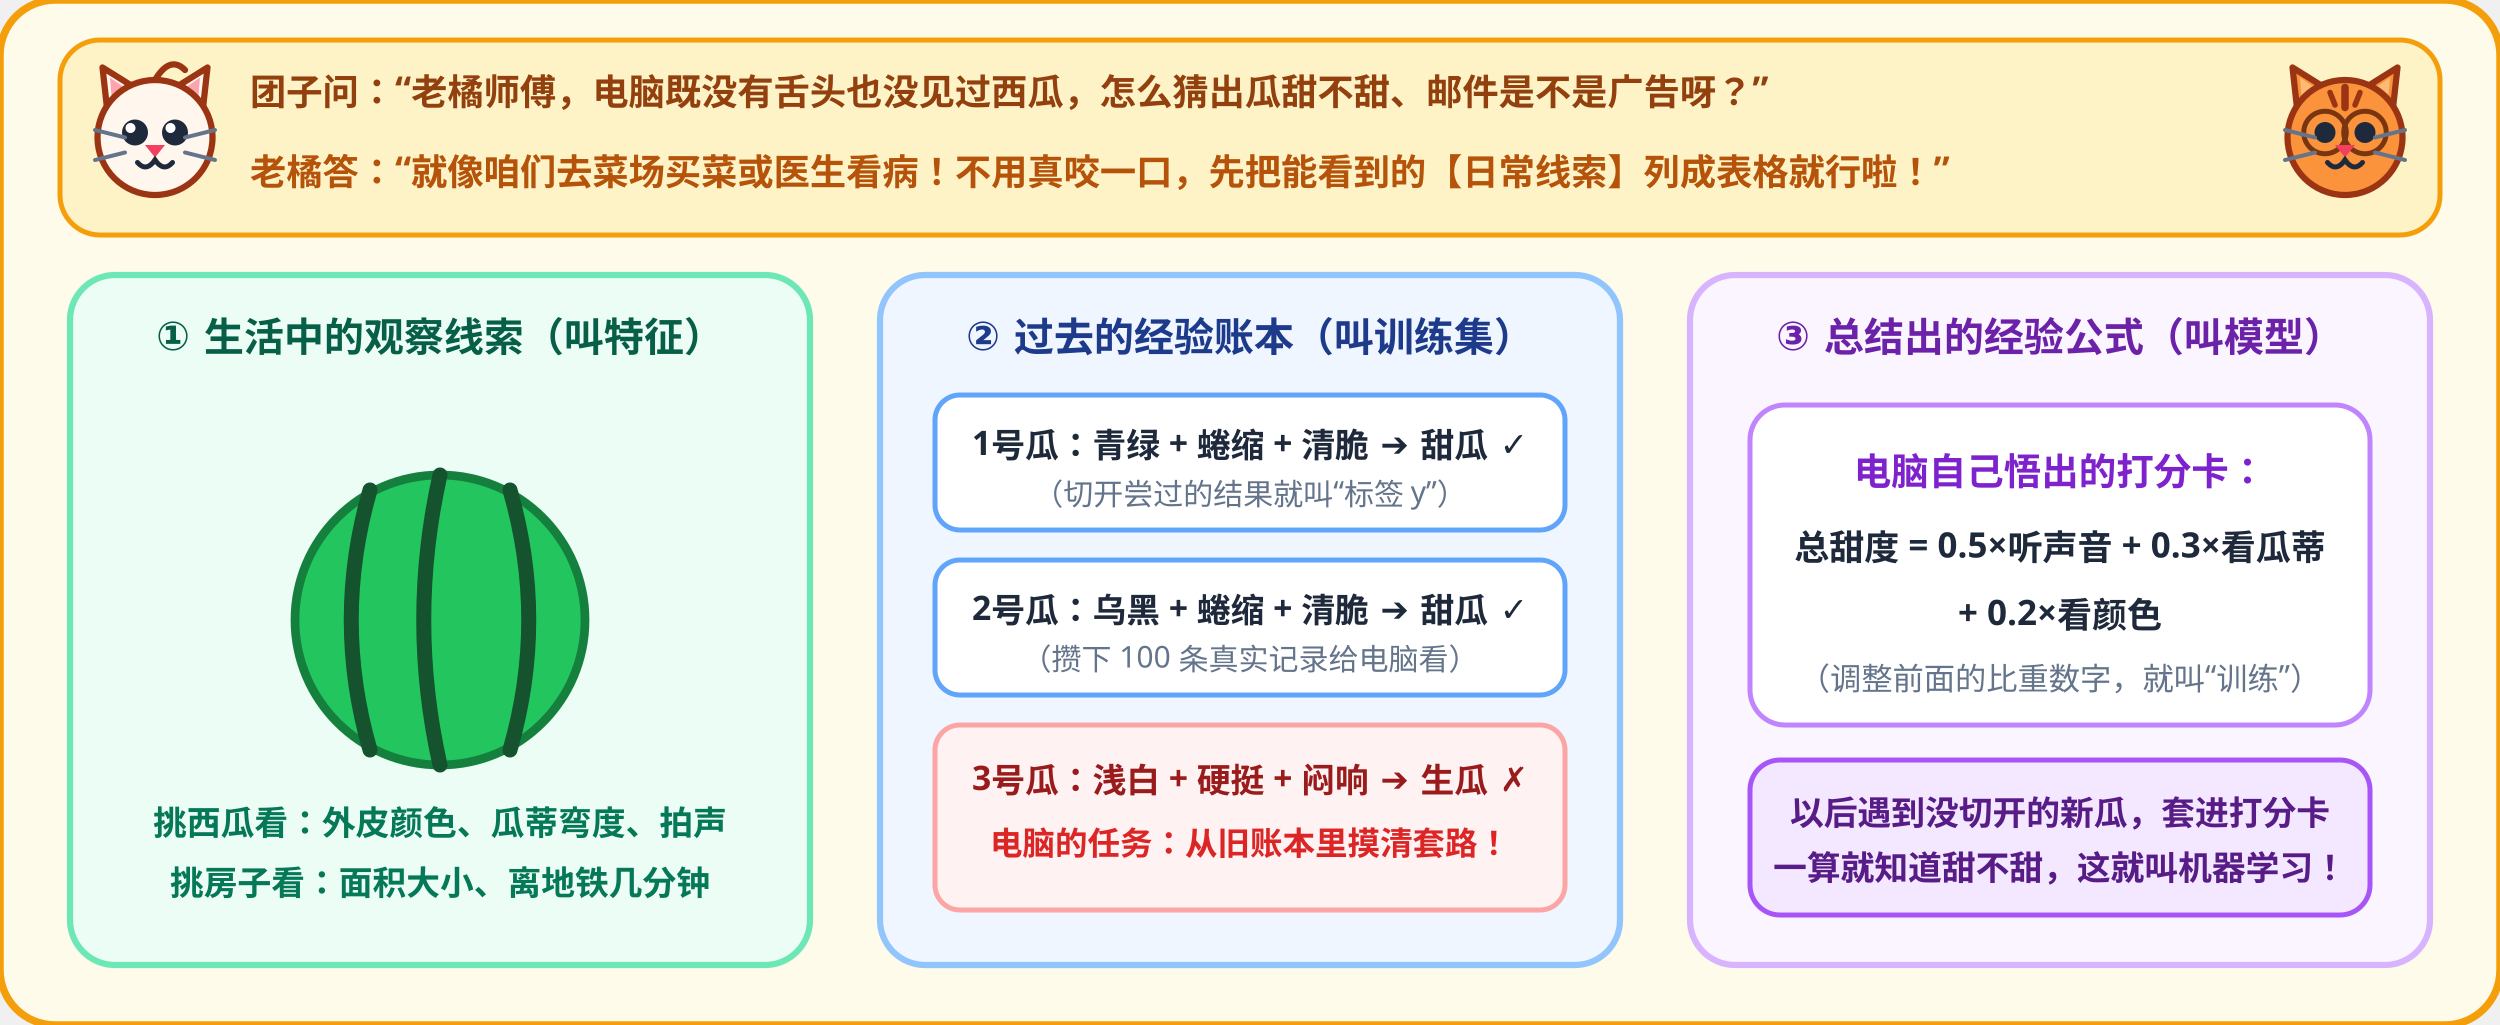
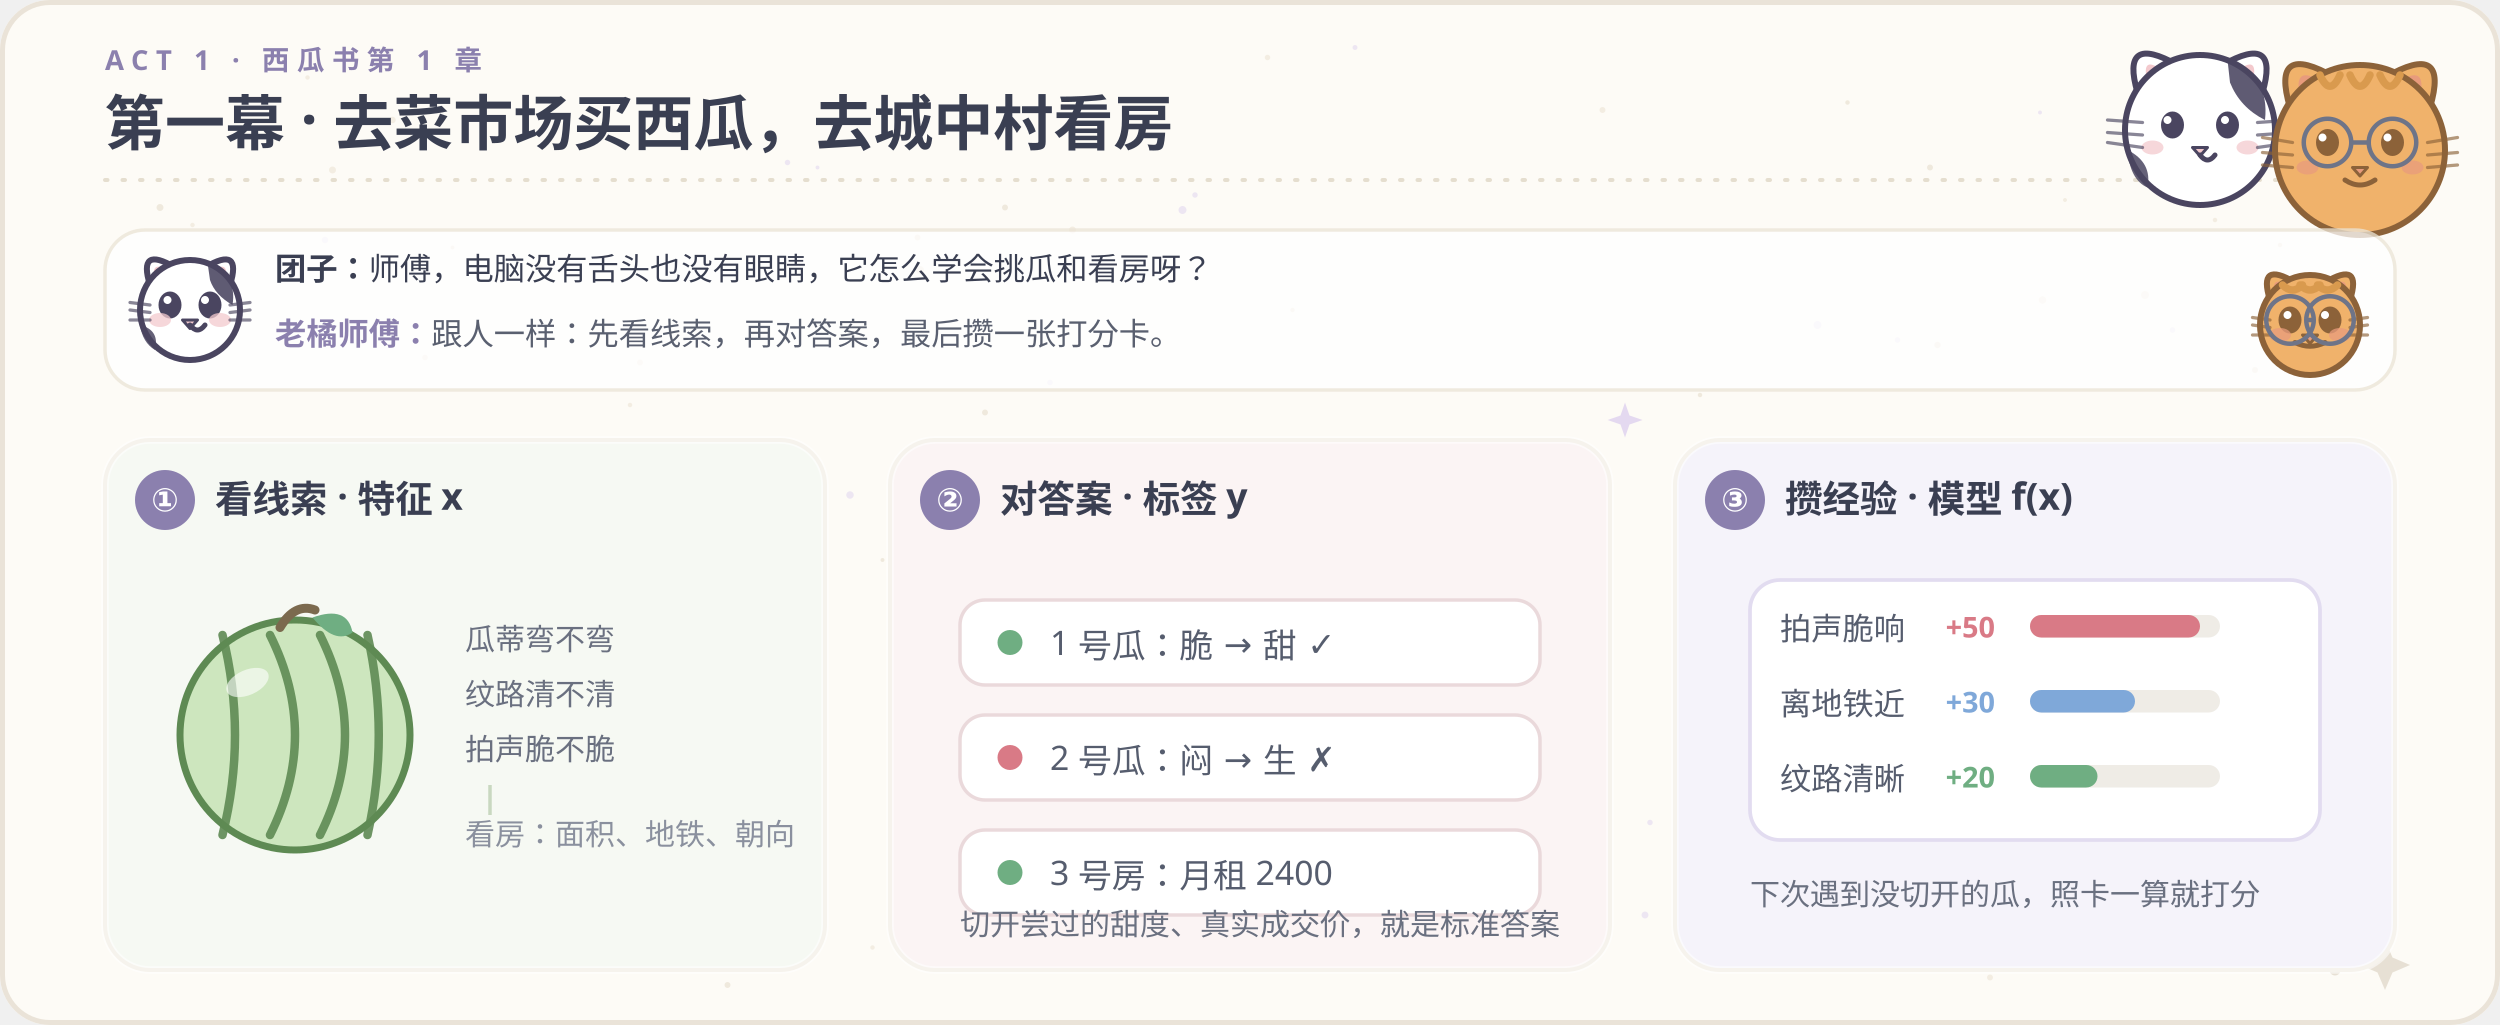
- <svg xmlns="http://www.w3.org/2000/svg" viewBox="0 0 1000 410" width="100%" height="auto" font-family="Microsoft YaHei, PingFang SC, sans-serif">
-   <rect width="1000" height="410" rx="22" fill="#FFFBEB" stroke="#F59E0B" stroke-width="3" />
-   <rect x="24" y="16" width="952" height="78" rx="16" fill="#FEF3C7" stroke="#F59E0B" stroke-width="2" />
-   <polygon points="43,45 41,27 57,37" fill="#FFF7ED" stroke="#9A3412" stroke-width="2.5" stroke-linejoin="round" />
-   <polygon points="81,45 83,27 67,37" fill="#FFF7ED" stroke="#9A3412" stroke-width="2.5" stroke-linejoin="round" />
-   <polygon points="45,43 44,31 54,38" fill="#FDA4AF" />
-   <polygon points="79,43 80,31 70,38" fill="#FDA4AF" />
-   <circle cx="62" cy="55" r="23" fill="#FFF7ED" stroke="#9A3412" stroke-width="2.5" />
-   <circle cx="54" cy="53" r="5.2" fill="#1E293B" />
-   <circle cx="70" cy="53" r="5.2" fill="#1E293B" />
-   <circle cx="52.2" cy="51.2" r="2.0" fill="#FFFFFF" />
-   <circle cx="68.2" cy="51.2" r="2.0" fill="#FFFFFF" />
-   <path d="M 62 32 Q 68 22 74 28" fill="none" stroke="#9A3412" stroke-width="2.5" stroke-linecap="round" />
-   <polygon points="58,58 66,58 62,63" fill="#F43F5E" />
-   <path d="M 55 65 Q 58.5 69 62 64 Q 65.5 69 69 65" fill="none" stroke="#1E293B" stroke-width="2" stroke-linecap="round" />
-   <line x1="50" y1="55" x2="38" y2="52" stroke="#64748B" stroke-width="1.6" stroke-linecap="round" />
-   <line x1="74" y1="55" x2="86" y2="52" stroke="#64748B" stroke-width="1.6" stroke-linecap="round" />
-   <line x1="50" y1="61" x2="38" y2="64" stroke="#64748B" stroke-width="1.6" stroke-linecap="round" />
-   <line x1="74" y1="61" x2="86" y2="64" stroke="#64748B" stroke-width="1.6" stroke-linecap="round" />
-   <text x="100" y="42" font-size="14.5" font-weight="bold" fill="#92400E">团子问：“老橘师傅，电脑既没有舌头也没见过西瓜，怎么猜出瓜甜不甜、邮件是不是广告呀？”</text>
-   <polygon points="919,45 917,27 933,37" fill="#FB923C" stroke="#9A3412" stroke-width="2.5" stroke-linejoin="round" />
-   <polygon points="957,45 959,27 943,37" fill="#FB923C" stroke="#9A3412" stroke-width="2.5" stroke-linejoin="round" />
-   <polygon points="921,43 920,31 930,38" fill="#FDBA74" />
-   <polygon points="955,43 956,31 946,38" fill="#FDBA74" />
-   <circle cx="938" cy="55" r="23" fill="#FB923C" stroke="#9A3412" stroke-width="2.5" />
-   <line x1="938" y1="35" x2="938" y2="43" stroke="#9A3412" stroke-width="3" stroke-linecap="round" />
-   <line x1="932" y1="37" x2="934" y2="42" stroke="#9A3412" stroke-width="2.2" stroke-linecap="round" />
-   <line x1="944" y1="37" x2="942" y2="42" stroke="#9A3412" stroke-width="2.2" stroke-linecap="round" />
-   <circle cx="930" cy="53" r="4.2" fill="#1E293B" />
-   <circle cx="946" cy="53" r="4.2" fill="#1E293B" />
-   <circle cx="930" cy="53" r="8.5" fill="none" stroke="#78350F" stroke-width="2" />
-   <circle cx="946" cy="53" r="8.5" fill="none" stroke="#78350F" stroke-width="2" />
-   <line x1="938.5" y1="53" x2="937.5" y2="53" stroke="#78350F" stroke-width="2" />
-   <polygon points="934,58 942,58 938,63" fill="#F43F5E" />
-   <path d="M 931 65 Q 934.5 69 938 64 Q 941.5 69 945 65" fill="none" stroke="#1E293B" stroke-width="2" stroke-linecap="round" />
-   <line x1="926" y1="55" x2="914" y2="52" stroke="#64748B" stroke-width="1.6" stroke-linecap="round" />
-   <line x1="950" y1="55" x2="962" y2="52" stroke="#64748B" stroke-width="1.6" stroke-linecap="round" />
-   <line x1="926" y1="61" x2="914" y2="64" stroke="#64748B" stroke-width="1.6" stroke-linecap="round" />
-   <line x1="950" y1="61" x2="962" y2="64" stroke="#64748B" stroke-width="1.6" stroke-linecap="round" />
-   <text x="100" y="74" font-size="14.5" font-weight="bold" fill="#B45309">老橘答：“就像咱们去菜场买菜或医生看病！不用真咬一口，先把能看到的【日常线索】列成表格就行啦！”</text>
-   <g transform="translate(28, 110)">
-     <rect width="296" height="276" rx="18" fill="#ECFDF5" stroke="#6EE7B7" stroke-width="2.5" />
-     <text x="148" y="30" text-anchor="middle" font-size="16" font-weight="bold" fill="#065F46">① 生活中的观察线索（叫特征）</text>
-     <circle cx="148" cy="138" r="58" fill="#22C55E" stroke="#15803D" stroke-width="3.5" />
-     <path d="M 120 86 Q 105 138 120 190" fill="none" stroke="#14532D" stroke-width="6" stroke-linecap="round" />
-     <path d="M 148 80 Q 135 138 148 196" fill="none" stroke="#14532D" stroke-width="6" stroke-linecap="round" />
-     <path d="M 176 86 Q 191 138 176 190" fill="none" stroke="#14532D" stroke-width="6" stroke-linecap="round" />
-     <text x="148" y="224" text-anchor="middle" font-size="13.5" font-weight="bold" fill="#047857">挑西瓜看：外皮颜色、瓜蒂弯度、拍声</text>
-     <text x="148" y="248" text-anchor="middle" font-size="13.5" font-weight="bold" fill="#047857">挑房子看：面积大小、离地铁几分钟</text>
-   </g>
-   <g transform="translate(352, 110)">
-     <rect width="296" height="276" rx="18" fill="#EFF6FF" stroke="#93C5FD" stroke-width="2.5" />
-     <text x="148" y="30" text-anchor="middle" font-size="16" font-weight="bold" fill="#1E3A8A">② 过去的经验账本（叫训练集）</text>
-     <rect x="22" y="48" width="252" height="54" rx="10" fill="#FFFFFF" stroke="#60A5FA" stroke-width="2" />
-     <text x="148" y="72" text-anchor="middle" font-size="13.5" font-weight="bold" fill="#1E293B">1号瓜：青绿 + 蜷缩 + 清脆 ➔ 甜瓜 ✓</text>
-     <text x="148" y="92" text-anchor="middle" font-size="12" fill="#64748B">（切开尝过的结果就叫“标签 y”）</text>
-     <rect x="22" y="114" width="252" height="54" rx="10" fill="#FFFFFF" stroke="#60A5FA" stroke-width="2" />
-     <text x="148" y="138" text-anchor="middle" font-size="13.5" font-weight="bold" fill="#1E293B">2号瓜：乌黑 + 蜷缩 + 清脆 ➔ 甜瓜 ✓</text>
-     <text x="148" y="158" text-anchor="middle" font-size="12" fill="#64748B">（攒下 100 条真实记录给电脑看）</text>
-     <rect x="22" y="180" width="252" height="74" rx="10" fill="#FEF2F2" stroke="#FCA5A5" stroke-width="2" />
-     <text x="148" y="206" text-anchor="middle" font-size="13.5" font-weight="bold" fill="#991B1B">3号瓜：浅白 + 硬挺 + 闷响 ➔ 生瓜 ✗</text>
-     <text x="148" y="232" text-anchor="middle" font-size="13" font-weight="bold" fill="#DC2626">电脑的任务：从旧账本里摸清套路！</text>
-   </g>
-   <g transform="translate(676, 110)">
-     <rect width="296" height="276" rx="18" fill="#FAF5FF" stroke="#D8B4FE" stroke-width="2.5" />
-     <text x="148" y="30" text-anchor="middle" font-size="16" font-weight="bold" fill="#6B21A8">③ 总结出的经验公式（叫模型）</text>
-     <rect x="24" y="52" width="248" height="128" rx="14" fill="#FFFFFF" stroke="#C084FC" stroke-width="2" />
-     <text x="148" y="84" text-anchor="middle" font-size="15" font-weight="bold" fill="#7E22CE">电脑自己悟出的打分卡：</text>
-     <text x="148" y="114" text-anchor="middle" font-size="14" font-weight="bold" fill="#1E293B">总甜度 = 0.5×听声音 + 0.3×看瓜蒂</text>
-     <text x="148" y="140" text-anchor="middle" font-size="14" font-weight="bold" fill="#1E293B">          + 0.2×看颜色</text>
-     <text x="148" y="166" text-anchor="middle" font-size="12.5" fill="#64748B">（调整前面的比重数字，就叫“训练”）</text>
-     <rect x="24" y="194" width="248" height="62" rx="12" fill="#F3E8FF" stroke="#A855F7" stroke-width="2" />
-     <text x="148" y="220" text-anchor="middle" font-size="13.5" font-weight="bold" fill="#581C87">以后遇到没切开的新瓜，套进打分卡</text>
-     <text x="148" y="242" text-anchor="middle" font-size="13.5" font-weight="bold" fill="#581C87">一算就知道甜不甜，这就叫机器学习！</text>
-   </g>
+ <svg xmlns="http://www.w3.org/2000/svg" viewBox="0 0 1000 410" font-family="sans-serif">
+   <rect width="1000" height="410" rx="20" fill="#FDFBF6" />
+   <rect x="1" y="1" width="998" height="408" rx="19" fill="none" stroke="#EAE3D8" stroke-width="2" />
+   <circle cx="327" cy="67" r="0.8" fill="#EDE6F2" />
+   <circle cx="816" cy="45" r="0.8" fill="#EDE6F2" />
+   <circle cx="507" cy="23" r="1.1" fill="#F3EDE2" />
+   <circle cx="245" cy="225" r="1.5" fill="#EFE9DD" />
+   <circle cx="130" cy="96" r="1.3" fill="#EDE6F2" />
+   <circle cx="69" cy="239" r="1.6" fill="#EFE9DD" />
+   <circle cx="54" cy="346" r="1.1" fill="#F3EDE2" />
+   <circle cx="540" cy="233" r="1.5" fill="#EDE6F2" />
+   <circle cx="186" cy="237" r="1.0" fill="#EDE6F2" />
+   <circle cx="104" cy="289" r="0.8" fill="#EDE6F2" />
+   <circle cx="211" cy="276" r="1.4" fill="#F3EDE2" />
+   <circle cx="466" cy="372" r="1.0" fill="#F3EDE2" />
+   <circle cx="790" cy="283" r="0.9" fill="#EFE9DD" />
+   <circle cx="303" cy="203" r="1.4" fill="#F3EDE2" />
+   <circle cx="291" cy="394" r="1.2" fill="#EFE9DD" />
+   <circle cx="170" cy="143" r="1.1" fill="#F3EDE2" />
+   <circle cx="955" cy="39" r="1.3" fill="#EDE6F2" />
+   <circle cx="869" cy="132" r="1.1" fill="#EDE6F2" />
+   <circle cx="497" cy="322" r="1.5" fill="#EFE9DD" />
+   <circle cx="938" cy="195" r="0.9" fill="#EDE6F2" />
+   <circle cx="727" cy="130" r="1.6" fill="#EDE6F2" />
+   <circle cx="817" cy="120" r="1.5" fill="#F3EDE2" />
+   <circle cx="349" cy="379" r="0.9" fill="#F3EDE2" />
+   <circle cx="123" cy="31" r="0.9" fill="#F3EDE2" />
+   <circle cx="252" cy="162" r="0.9" fill="#F3EDE2" />
+   <circle cx="450" cy="224" r="1.5" fill="#EFE9DD" />
+   <circle cx="858" cy="118" r="1.6" fill="#F3EDE2" />
+   <circle cx="680" cy="158" r="0.9" fill="#EFE9DD" />
+   <circle cx="181" cy="99" r="0.8" fill="#EFE9DD" />
+   <circle cx="826" cy="80" r="0.8" fill="#F3EDE2" />
+   <circle cx="420" cy="153" r="1.1" fill="#EDE6F2" />
+   <circle cx="131" cy="347" r="1.3" fill="#EDE6F2" />
+   <circle cx="736" cy="188" r="1.4" fill="#EDE6F2" />
+   <circle cx="394" cy="165" r="1.2" fill="#EFE9DD" />
+   <circle cx="402" cy="83" r="1.2" fill="#EFE9DD" />
+   <circle cx="116" cy="245" r="0.8" fill="#EFE9DD" />
+   <circle cx="157" cy="48" r="1.3" fill="#F3EDE2" />
+   <circle cx="77" cy="90" r="0.9" fill="#F3EDE2" />
+   <circle cx="256" cy="145" r="1.2" fill="#F3EDE2" />
+   <circle cx="122" cy="200" r="1.2" fill="#F3EDE2" />
+   <circle cx="315" cy="65" r="1.1" fill="#EDE6F2" />
+   <circle cx="269" cy="335" r="1.2" fill="#EFE9DD" />
+   <circle cx="210" cy="383" r="0.9" fill="#F3EDE2" />
+   <circle cx="542" cy="19" r="1.0" fill="#EDE6F2" />
+   <circle cx="641" cy="44" r="1.2" fill="#F3EDE2" />
+   <circle cx="902" cy="148" r="1.2" fill="#EFE9DD" />
+   <circle cx="775" cy="138" r="1.3" fill="#EFE9DD" />
+   <circle cx="784" cy="307" r="1.4" fill="#EFE9DD" />
+   <circle cx="813" cy="300" r="1.0" fill="#EFE9DD" />
+   <circle cx="493" cy="296" r="1.4" fill="#EFE9DD" />
+   <circle cx="473" cy="84" r="1.6" fill="#EDE6F2" />
+   <circle cx="448" cy="377" r="1.6" fill="#F3EDE2" />
+   <circle cx="367" cy="95" r="1.2" fill="#EFE9DD" />
+   <circle cx="340" cy="198" r="1.5" fill="#EDE6F2" />
+   <circle cx="480" cy="265" r="0.9" fill="#EDE6F2" />
+   <circle cx="658" cy="366" r="1.4" fill="#EDE6F2" />
+   <circle cx="478" cy="78" r="1.1" fill="#EDE6F2" />
+   <circle cx="796" cy="391" r="1.2" fill="#F3EDE2" />
+   <circle cx="739" cy="41" r="0.9" fill="#EFE9DD" />
+   <circle cx="133" cy="68" r="1.4" fill="#F3EDE2" />
+   <circle cx="152" cy="334" r="1.3" fill="#F3EDE2" />
+   <circle cx="353" cy="224" r="0.8" fill="#EFE9DD" />
+   <circle cx="795" cy="294" r="1.2" fill="#EFE9DD" />
+   <circle cx="927" cy="179" r="1.5" fill="#EFE9DD" />
+   <circle cx="216" cy="107" r="1.2" fill="#F3EDE2" />
+   <circle cx="759" cy="136" r="1.1" fill="#EDE6F2" />
+   <circle cx="137" cy="367" r="1.5" fill="#F3EDE2" />
+   <circle cx="660" cy="329" r="1.1" fill="#EDE6F2" />
+   <circle cx="911" cy="206" r="0.9" fill="#EDE6F2" />
+   <circle cx="510" cy="352" r="1.3" fill="#EFE9DD" />
+   <circle cx="772" cy="67" r="1.2" fill="#EFE9DD" />
+   <circle cx="722" cy="227" r="1.3" fill="#F3EDE2" />
+   <circle cx="530" cy="198" r="1.5" fill="#EFE9DD" />
+   <circle cx="64" cy="83" r="1.4" fill="#EFE9DD" />
+   <circle cx="508" cy="229" r="1.2" fill="#EFE9DD" />
+   <circle cx="611" cy="207" r="1.0" fill="#EDE6F2" />
+   <circle cx="281" cy="208" r="1.2" fill="#F3EDE2" />
+   <circle cx="252" cy="214" r="1.5" fill="#F3EDE2" />
+   <circle cx="886" cy="88" r="0.9" fill="#F3EDE2" />
+   <circle cx="128" cy="182" r="1.3" fill="#EFE9DD" />
+   <circle cx="429" cy="92" r="1.4" fill="#F3EDE2" />
+   <circle cx="891" cy="69" r="1.3" fill="#EDE6F2" />
+   <circle cx="368" cy="108" r="1.6" fill="#EFE9DD" />
+   <circle cx="224" cy="383" r="1.5" fill="#F3EDE2" />
+   <circle cx="168" cy="271" r="0.9" fill="#EFE9DD" />
+   <circle cx="433" cy="211" r="1.1" fill="#F3EDE2" />
+   <circle cx="359" cy="44" r="0.8" fill="#F3EDE2" />
+   <circle cx="553" cy="182" r="1.1" fill="#EFE9DD" />
+   <circle cx="517" cy="124" r="0.9" fill="#EFE9DD" />
+   <circle cx="912" cy="98" r="0.9" fill="#EFE9DD" />
+   <path d="M 954 376 l 3 7 7 3 -7 3 -3 7 -3 -7 -7 -3 7 -3 z" fill="#E7E0D4" />
+   <circle cx="934" cy="388" r="2.2" fill="#E7E0D4" />
+   <text x="42" y="28" font-size="11" letter-spacing="3" fill="#8B80AE" font-family="'LXGW WenKai','WenKai','STKaiti','KaiTi','PingFang SC','Microsoft YaHei',sans-serif" font-weight="600">ACT 1 · 西瓜书第 1 章</text>
+   <text x="42" y="58" font-size="24" fill="#3A3F52" font-family="'LXGW WenKai','WenKai','STKaiti','KaiTi','PingFang SC','Microsoft YaHei',sans-serif" font-weight="600">第一幕 · 去菜市场买西瓜，去城中村看房</text>
+   <line x1="42" y1="72" x2="958" y2="72" stroke="#E5DECF" stroke-width="1.6" stroke-dasharray="1 6" stroke-linecap="round" />
+   <path d="M 855 37 Q 848 13 871 26 Z" fill="#FFFFFF" stroke="#4A4560" stroke-width="2.4" stroke-linejoin="round" />
+   <path d="M 905 37 Q 912 13 889 26 Z" fill="#FFFFFF" stroke="#4A4560" stroke-width="2.4" stroke-linejoin="round" />
+   <path d="M 859 33 Q 856 21 866 29 Z" fill="#F3C9CD" />
+   <path d="M 901 33 Q 904 21 894 29 Z" fill="#F3C9CD" />
+   <circle cx="880" cy="52" r="30" fill="#FFFFFF" stroke="#4A4560" stroke-width="2.4" />
+   <path d="M 891 24 Q 908 30 906 48 Q 896 43 892 33 Z" fill="#4A4560" opacity="0.88" />
+   <path d="M 851 60 Q 861 65 859 75 Q 852 72 851 60 Z" fill="#4A4560" opacity="0.85" />
+   <ellipse cx="869" cy="50" rx="4.6" ry="5.4" fill="#4A4560" />
+   <ellipse cx="891" cy="50" rx="4.6" ry="5.4" fill="#4A4560" />
+   <circle cx="867" cy="48" r="1.6" fill="#FFF" />
+   <circle cx="890" cy="48" r="1.6" fill="#FFF" />
+   <path d="M 877 59 h 6 l -3 3.4 z" fill="#F3C9CD" stroke="#4A4560" stroke-width="1.2" stroke-linejoin="round" />
+   <path d="M 880 62 q 3 4 6 0" fill="none" stroke="#4A4560" stroke-width="2" stroke-linecap="round" />
+   <ellipse cx="861" cy="59" rx="4.4" ry="2.8" fill="#F3C9CD" opacity="0.75" />
+   <ellipse cx="899" cy="59" rx="4.4" ry="2.8" fill="#F3C9CD" opacity="0.75" />
+   <line x1="857" y1="49" x2="843" y2="48" stroke="#4A4560" stroke-width="1.3" stroke-linecap="round" opacity="0.65" />
+   <line x1="857" y1="54" x2="843" y2="53" stroke="#4A4560" stroke-width="1.3" stroke-linecap="round" opacity="0.65" />
+   <line x1="857" y1="59" x2="843" y2="57" stroke="#4A4560" stroke-width="1.3" stroke-linecap="round" opacity="0.65" />
+   <line x1="903" y1="49" x2="917" y2="48" stroke="#4A4560" stroke-width="1.3" stroke-linecap="round" opacity="0.65" />
+   <line x1="903" y1="54" x2="917" y2="53" stroke="#4A4560" stroke-width="1.3" stroke-linecap="round" opacity="0.65" />
+   <line x1="903" y1="59" x2="917" y2="57" stroke="#4A4560" stroke-width="1.3" stroke-linecap="round" opacity="0.65" />
+   <path d="M 916 43 Q 908 16 934 31 Z" fill="#F0B26B" stroke="#8C6239" stroke-width="2.4" stroke-linejoin="round" />
+   <path d="M 972 43 Q 980 16 954 31 Z" fill="#F0B26B" stroke="#8C6239" stroke-width="2.4" stroke-linejoin="round" />
+   <path d="M 920 39 Q 917 25 929 33 Z" fill="#E89B7C" />
+   <path d="M 968 39 Q 971 25 959 33 Z" fill="#E89B7C" />
+   <circle cx="944" cy="60" r="34" fill="#F0B26B" stroke="#8C6239" stroke-width="2.4" />
+   <path d="M 928 30 Q 932 39 936 30" fill="none" stroke="#D99A4E" stroke-width="3" stroke-linecap="round" />
+   <path d="M 940 30 Q 944 39 948 30" fill="none" stroke="#D99A4E" stroke-width="3" stroke-linecap="round" />
+   <path d="M 952 30 Q 956 39 960 30" fill="none" stroke="#D99A4E" stroke-width="3" stroke-linecap="round" />
+   <ellipse cx="931" cy="57" rx="4.6" ry="5.4" fill="#8C6239" />
+   <ellipse cx="957" cy="57" rx="4.6" ry="5.4" fill="#8C6239" />
+   <circle cx="929" cy="55" r="1.6" fill="#FFF" />
+   <circle cx="955" cy="55" r="1.6" fill="#FFF" />
+   <path d="M 941 67 h 6 l -3 3.4 z" fill="#E89B7C" stroke="#8C6239" stroke-width="1.2" stroke-linejoin="round" />
+   <path d="M 938 72 Q 944 76 950 72" fill="none" stroke="#8C6239" stroke-width="2" stroke-linecap="round" />
+   <ellipse cx="923" cy="67" rx="4.4" ry="2.8" fill="#E89B7C" opacity="0.75" />
+   <ellipse cx="965" cy="67" rx="4.4" ry="2.8" fill="#E89B7C" opacity="0.75" />
+   <line x1="917" y1="57" x2="905" y2="55" stroke="#8C6239" stroke-width="1.3" stroke-linecap="round" opacity="0.65" />
+   <line x1="917" y1="62" x2="905" y2="61" stroke="#8C6239" stroke-width="1.3" stroke-linecap="round" opacity="0.65" />
+   <line x1="917" y1="67" x2="905" y2="66" stroke="#8C6239" stroke-width="1.3" stroke-linecap="round" opacity="0.65" />
+   <line x1="971" y1="57" x2="983" y2="55" stroke="#8C6239" stroke-width="1.3" stroke-linecap="round" opacity="0.65" />
+   <line x1="971" y1="62" x2="983" y2="61" stroke="#8C6239" stroke-width="1.3" stroke-linecap="round" opacity="0.65" />
+   <line x1="971" y1="67" x2="983" y2="66" stroke="#8C6239" stroke-width="1.3" stroke-linecap="round" opacity="0.65" />
+   <circle cx="931" cy="57" r="9.5" fill="none" stroke="#6E7488" stroke-width="1.8" />
+   <circle cx="957" cy="57" r="9.5" fill="none" stroke="#6E7488" stroke-width="1.8" />
+   <path d="M 941 57 h 7" stroke="#6E7488" stroke-width="1.8" />
+   <rect x="42" y="92" width="916" height="64" rx="16" fill="#FFFFFF" opacity="0.75" stroke="#EBE4D6" stroke-width="1.4" />
+   <path d="M 60 114 Q 55 98 70 107 Z" fill="#FFFFFF" stroke="#4A4560" stroke-width="2.4" stroke-linejoin="round" />
+   <path d="M 92 114 Q 97 98 82 107 Z" fill="#FFFFFF" stroke="#4A4560" stroke-width="2.4" stroke-linejoin="round" />
+   <path d="M 62 112 Q 60 104 67 108 Z" fill="#F3C9CD" />
+   <path d="M 90 112 Q 92 104 85 108 Z" fill="#F3C9CD" />
+   <circle cx="76" cy="124" r="20" fill="#FFFFFF" stroke="#4A4560" stroke-width="2.4" />
+   <path d="M 83 105 Q 95 110 93 122 Q 86 118 84 112 Z" fill="#4A4560" opacity="0.88" />
+   <path d="M 56 130 Q 64 132 62 140 Q 57 137 56 130 Z" fill="#4A4560" opacity="0.85" />
+   <ellipse cx="68" cy="122" rx="4.6" ry="5.4" fill="#4A4560" />
+   <ellipse cx="84" cy="122" rx="4.6" ry="5.4" fill="#4A4560" />
+   <circle cx="67" cy="120" r="1.6" fill="#FFF" />
+   <circle cx="82" cy="120" r="1.6" fill="#FFF" />
+   <path d="M 73 128 h 6 l -3 3.4 z" fill="#F3C9CD" stroke="#4A4560" stroke-width="1.2" stroke-linejoin="round" />
+   <path d="M 76 130 q 3 4 6 0" fill="none" stroke="#4A4560" stroke-width="2" stroke-linecap="round" />
+   <ellipse cx="64" cy="128" rx="4.4" ry="2.8" fill="#F3C9CD" opacity="0.75" />
+   <ellipse cx="88" cy="128" rx="4.4" ry="2.8" fill="#F3C9CD" opacity="0.75" />
+   <line x1="60" y1="122" x2="52" y2="121" stroke="#4A4560" stroke-width="1.3" stroke-linecap="round" opacity="0.65" />
+   <line x1="60" y1="125" x2="52" y2="124" stroke="#4A4560" stroke-width="1.3" stroke-linecap="round" opacity="0.65" />
+   <line x1="60" y1="128" x2="52" y2="128" stroke="#4A4560" stroke-width="1.3" stroke-linecap="round" opacity="0.65" />
+   <line x1="92" y1="122" x2="100" y2="121" stroke="#4A4560" stroke-width="1.3" stroke-linecap="round" opacity="0.65" />
+   <line x1="92" y1="125" x2="100" y2="124" stroke="#4A4560" stroke-width="1.3" stroke-linecap="round" opacity="0.65" />
+   <line x1="92" y1="128" x2="100" y2="128" stroke="#4A4560" stroke-width="1.3" stroke-linecap="round" opacity="0.65" />
+   <text x="110" y="112" font-size="12.5" fill="#3A3F52" font-family="'LXGW WenKai','WenKai','STKaiti','KaiTi','PingFang SC','Microsoft YaHei',sans-serif">
+     <tspan font-weight="600">团子：</tspan>师傅，电脑没有舌头也没有眼睛，它怎么学会挑瓜和看房呀？</text>
+   <path d="M 908 120 Q 903 104 918 113 Z" fill="#F0B26B" stroke="#8C6239" stroke-width="2.4" stroke-linejoin="round" />
+   <path d="M 940 120 Q 945 104 930 113 Z" fill="#F0B26B" stroke="#8C6239" stroke-width="2.4" stroke-linejoin="round" />
+   <path d="M 910 118 Q 908 110 915 114 Z" fill="#E89B7C" />
+   <path d="M 938 118 Q 940 110 933 114 Z" fill="#E89B7C" />
+   <circle cx="924" cy="130" r="20" fill="#F0B26B" stroke="#8C6239" stroke-width="2.4" />
+   <path d="M 913 114 Q 917 118 921 114" fill="none" stroke="#D99A4E" stroke-width="3" stroke-linecap="round" />
+   <path d="M 920 114 Q 924 118 928 114" fill="none" stroke="#D99A4E" stroke-width="3" stroke-linecap="round" />
+   <path d="M 927 114 Q 931 118 935 114" fill="none" stroke="#D99A4E" stroke-width="3" stroke-linecap="round" />
+   <ellipse cx="916" cy="128" rx="4.6" ry="5.4" fill="#8C6239" />
+   <ellipse cx="932" cy="128" rx="4.6" ry="5.4" fill="#8C6239" />
+   <circle cx="915" cy="126" r="1.6" fill="#FFF" />
+   <circle cx="930" cy="126" r="1.6" fill="#FFF" />
+   <path d="M 921 134 h 6 l -3 3.4 z" fill="#E89B7C" stroke="#8C6239" stroke-width="1.2" stroke-linejoin="round" />
+   <path d="M 918 137 Q 924 140 930 137" fill="none" stroke="#8C6239" stroke-width="2" stroke-linecap="round" />
+   <ellipse cx="912" cy="134" rx="4.4" ry="2.8" fill="#E89B7C" opacity="0.75" />
+   <ellipse cx="936" cy="134" rx="4.4" ry="2.8" fill="#E89B7C" opacity="0.75" />
+   <line x1="908" y1="128" x2="901" y2="127" stroke="#8C6239" stroke-width="1.3" stroke-linecap="round" opacity="0.65" />
+   <line x1="908" y1="131" x2="901" y2="130" stroke="#8C6239" stroke-width="1.3" stroke-linecap="round" opacity="0.65" />
+   <line x1="908" y1="134" x2="901" y2="134" stroke="#8C6239" stroke-width="1.3" stroke-linecap="round" opacity="0.65" />
+   <line x1="940" y1="128" x2="947" y2="127" stroke="#8C6239" stroke-width="1.3" stroke-linecap="round" opacity="0.65" />
+   <line x1="940" y1="131" x2="947" y2="130" stroke="#8C6239" stroke-width="1.3" stroke-linecap="round" opacity="0.65" />
+   <line x1="940" y1="134" x2="947" y2="134" stroke="#8C6239" stroke-width="1.3" stroke-linecap="round" opacity="0.65" />
+   <circle cx="916" cy="128" r="9.5" fill="none" stroke="#6E7488" stroke-width="1.8" />
+   <circle cx="932" cy="128" r="9.5" fill="none" stroke="#6E7488" stroke-width="1.8" />
+   <path d="M 926 128 h -4" stroke="#6E7488" stroke-width="1.8" />
+   <text x="110" y="138" font-size="12.5" fill="#5A6070" font-family="'LXGW WenKai','WenKai','STKaiti','KaiTi','PingFang SC','Microsoft YaHei',sans-serif">
+     <tspan font-weight="600" fill="#8B80AE">老橘师傅：</tspan>跟人一样：先看线索，再对答案，最后攒一张打分卡。</text>
+   <rect x="42" y="176" width="288" height="212" rx="18" fill="#F6F9F3" stroke="#EBE4D6" stroke-width="1.6" />
+   <rect x="42" y="176" width="288" height="212" rx="18" fill="none" stroke="#FFFFFF" stroke-width="3" opacity="0.55" />
+   <circle cx="66" cy="200" r="12" fill="#8B80AE" />
+   <text x="66" y="204.5" font-size="13" fill="#FFFFFF" text-anchor="middle" font-family="'LXGW WenKai','WenKai','STKaiti','KaiTi','PingFang SC','Microsoft YaHei',sans-serif" font-weight="600">①</text>
+   <text x="86" y="205" font-size="15" fill="#3A3F52" font-family="'LXGW WenKai','WenKai','STKaiti','KaiTi','PingFang SC','Microsoft YaHei',sans-serif" font-weight="600">看线索 · 特征 x</text>
+   <circle cx="118" cy="294" r="46" fill="#CDE6BE" stroke="#5E8A53" stroke-width="2.8" />
+   <path d="M 89 254 Q 99 294 89 334" fill="none" stroke="#5E8A53" stroke-width="3.4" stroke-linecap="round" opacity="0.9" />
+   <path d="M 108 254 Q 128 294 108 334" fill="none" stroke="#5E8A53" stroke-width="3.4" stroke-linecap="round" opacity="0.9" />
+   <path d="M 128 254 Q 148 294 128 334" fill="none" stroke="#5E8A53" stroke-width="3.4" stroke-linecap="round" opacity="0.9" />
+   <path d="M 147 254 Q 156 294 147 334" fill="none" stroke="#5E8A53" stroke-width="3.4" stroke-linecap="round" opacity="0.9" />
+   <path d="M 112 251 q 6 -10 14 -7" fill="none" stroke="#7B6A4E" stroke-width="3.6" stroke-linecap="round" />
+   <path d="M 125 247 q 14 -5 16 6 q -7 5 -16 -6 z" fill="#6FAE82" />
+   <ellipse cx="99" cy="273" rx="9" ry="5" fill="#FFFFFF" opacity="0.6" transform="rotate(-24 99 273)" />
+   <text x="186" y="260" font-size="12" fill="#6A7080" font-family="'LXGW WenKai','WenKai','STKaiti','KaiTi','PingFang SC','Microsoft YaHei',sans-serif">瓜蒂弯不弯</text>
+   <text x="186" y="282" font-size="12" fill="#6A7080" font-family="'LXGW WenKai','WenKai','STKaiti','KaiTi','PingFang SC','Microsoft YaHei',sans-serif">纹路清不清</text>
+   <text x="186" y="304" font-size="12" fill="#6A7080" font-family="'LXGW WenKai','WenKai','STKaiti','KaiTi','PingFang SC','Microsoft YaHei',sans-serif">拍声脆不脆</text>
+   <line x1="196" y1="314" x2="196" y2="326" stroke="#C9D8C0" stroke-width="1.4" />
+   <text x="186" y="338" font-size="12" fill="#8A909E" font-family="'LXGW WenKai','WenKai','STKaiti','KaiTi','PingFang SC','Microsoft YaHei',sans-serif">看房：面积、地铁、朝向</text>
+   <rect x="356" y="176" width="288" height="212" rx="18" fill="#FBF4F4" stroke="#EBE4D6" stroke-width="1.6" />
+   <rect x="356" y="176" width="288" height="212" rx="18" fill="none" stroke="#FFFFFF" stroke-width="3" opacity="0.55" />
+   <circle cx="380" cy="200" r="12" fill="#8B80AE" />
+   <text x="380" y="204.5" font-size="13" fill="#FFFFFF" text-anchor="middle" font-family="'LXGW WenKai','WenKai','STKaiti','KaiTi','PingFang SC','Microsoft YaHei',sans-serif" font-weight="600">②</text>
+   <text x="400" y="205" font-size="15" fill="#3A3F52" font-family="'LXGW WenKai','WenKai','STKaiti','KaiTi','PingFang SC','Microsoft YaHei',sans-serif" font-weight="600">对答案 · 标签 y</text>
+   <rect x="384" y="240" width="232" height="34" rx="10" fill="#FFFFFF" stroke="#EAD9DB" stroke-width="1.4" />
+   <circle cx="404" cy="257" r="5" fill="#6FAE82" />
+   <text x="420" y="262" font-size="13.5" fill="#565D6E" font-family="'LXGW WenKai','WenKai','STKaiti','KaiTi','PingFang SC','Microsoft YaHei',sans-serif">1 号瓜：脆 → 甜 ✓</text>
+   <rect x="384" y="286" width="232" height="34" rx="10" fill="#FFFFFF" stroke="#EAD9DB" stroke-width="1.4" />
+   <circle cx="404" cy="303" r="5" fill="#D97A86" />
+   <text x="420" y="308" font-size="13.5" fill="#565D6E" font-family="'LXGW WenKai','WenKai','STKaiti','KaiTi','PingFang SC','Microsoft YaHei',sans-serif">2 号瓜：闷 → 生 ✗</text>
+   <rect x="384" y="332" width="232" height="34" rx="10" fill="#FFFFFF" stroke="#EAD9DB" stroke-width="1.4" />
+   <circle cx="404" cy="349" r="5" fill="#6FAE82" />
+   <text x="420" y="354" font-size="13.5" fill="#565D6E" font-family="'LXGW WenKai','WenKai','STKaiti','KaiTi','PingFang SC','Microsoft YaHei',sans-serif">3 号房：月租 2400</text>
+   <text x="384" y="374" font-size="12" fill="#6A7080" font-family="'LXGW WenKai','WenKai','STKaiti','KaiTi','PingFang SC','Microsoft YaHei',sans-serif">切开尝过的甜度、真实成交价，就是标准答案</text>
+   <rect x="670" y="176" width="288" height="212" rx="18" fill="#F5F3FA" stroke="#EBE4D6" stroke-width="1.6" />
+   <rect x="670" y="176" width="288" height="212" rx="18" fill="none" stroke="#FFFFFF" stroke-width="3" opacity="0.55" />
+   <circle cx="694" cy="200" r="12" fill="#8B80AE" />
+   <text x="694" y="204.5" font-size="13" fill="#FFFFFF" text-anchor="middle" font-family="'LXGW WenKai','WenKai','STKaiti','KaiTi','PingFang SC','Microsoft YaHei',sans-serif" font-weight="600">③</text>
+   <text x="714" y="205" font-size="15" fill="#3A3F52" font-family="'LXGW WenKai','WenKai','STKaiti','KaiTi','PingFang SC','Microsoft YaHei',sans-serif" font-weight="600">攒经验 · 模型 f(x)</text>
+   <rect x="700" y="232" width="228" height="104" rx="12" fill="#FFFFFF" stroke="#E2DCF0" stroke-width="1.5" />
+   <text x="712" y="256" font-size="12.5" fill="#565D6E" font-family="'LXGW WenKai','WenKai','STKaiti','KaiTi','PingFang SC','Microsoft YaHei',sans-serif">拍声脆响</text>
+   <rect x="812" y="246" width="76" height="9" rx="4.5" fill="#EFECE6" />
+   <rect x="812" y="246" width="68" height="9" rx="4.5" fill="#D97A86" />
+   <text x="798" y="255" font-size="11.5" fill="#D97A86" text-anchor="end" font-family="'LXGW WenKai','WenKai','STKaiti','KaiTi','PingFang SC','Microsoft YaHei',sans-serif" font-weight="600">+50</text>
+   <text x="712" y="286" font-size="12.5" fill="#565D6E" font-family="'LXGW WenKai','WenKai','STKaiti','KaiTi','PingFang SC','Microsoft YaHei',sans-serif">离地铁近</text>
+   <rect x="812" y="276" width="76" height="9" rx="4.5" fill="#EFECE6" />
+   <rect x="812" y="276" width="42" height="9" rx="4.5" fill="#7FA8D9" />
+   <text x="798" y="285" font-size="11.5" fill="#7FA8D9" text-anchor="end" font-family="'LXGW WenKai','WenKai','STKaiti','KaiTi','PingFang SC','Microsoft YaHei',sans-serif" font-weight="600">+30</text>
+   <text x="712" y="316" font-size="12.5" fill="#565D6E" font-family="'LXGW WenKai','WenKai','STKaiti','KaiTi','PingFang SC','Microsoft YaHei',sans-serif">纹路清晰</text>
+   <rect x="812" y="306" width="76" height="9" rx="4.5" fill="#EFECE6" />
+   <rect x="812" y="306" width="27" height="9" rx="4.5" fill="#6FAE82" />
+   <text x="798" y="315" font-size="11.5" fill="#6FAE82" text-anchor="end" font-family="'LXGW WenKai','WenKai','STKaiti','KaiTi','PingFang SC','Microsoft YaHei',sans-serif" font-weight="600">+20</text>
+   <text x="700" y="362" font-size="12" fill="#6A7080" font-family="'LXGW WenKai','WenKai','STKaiti','KaiTi','PingFang SC','Microsoft YaHei',sans-serif">下次遇到没切开的瓜，照卡一算就打分</text>
+   <path d="M 650 161.0 l 1.8 5.2 5.2 1.8 -5.2 1.8 -1.8 5.2 -1.8 -5.2 -5.2 -1.8 5.2 -1.8 z" fill="#E4D9F0" />
</svg>
